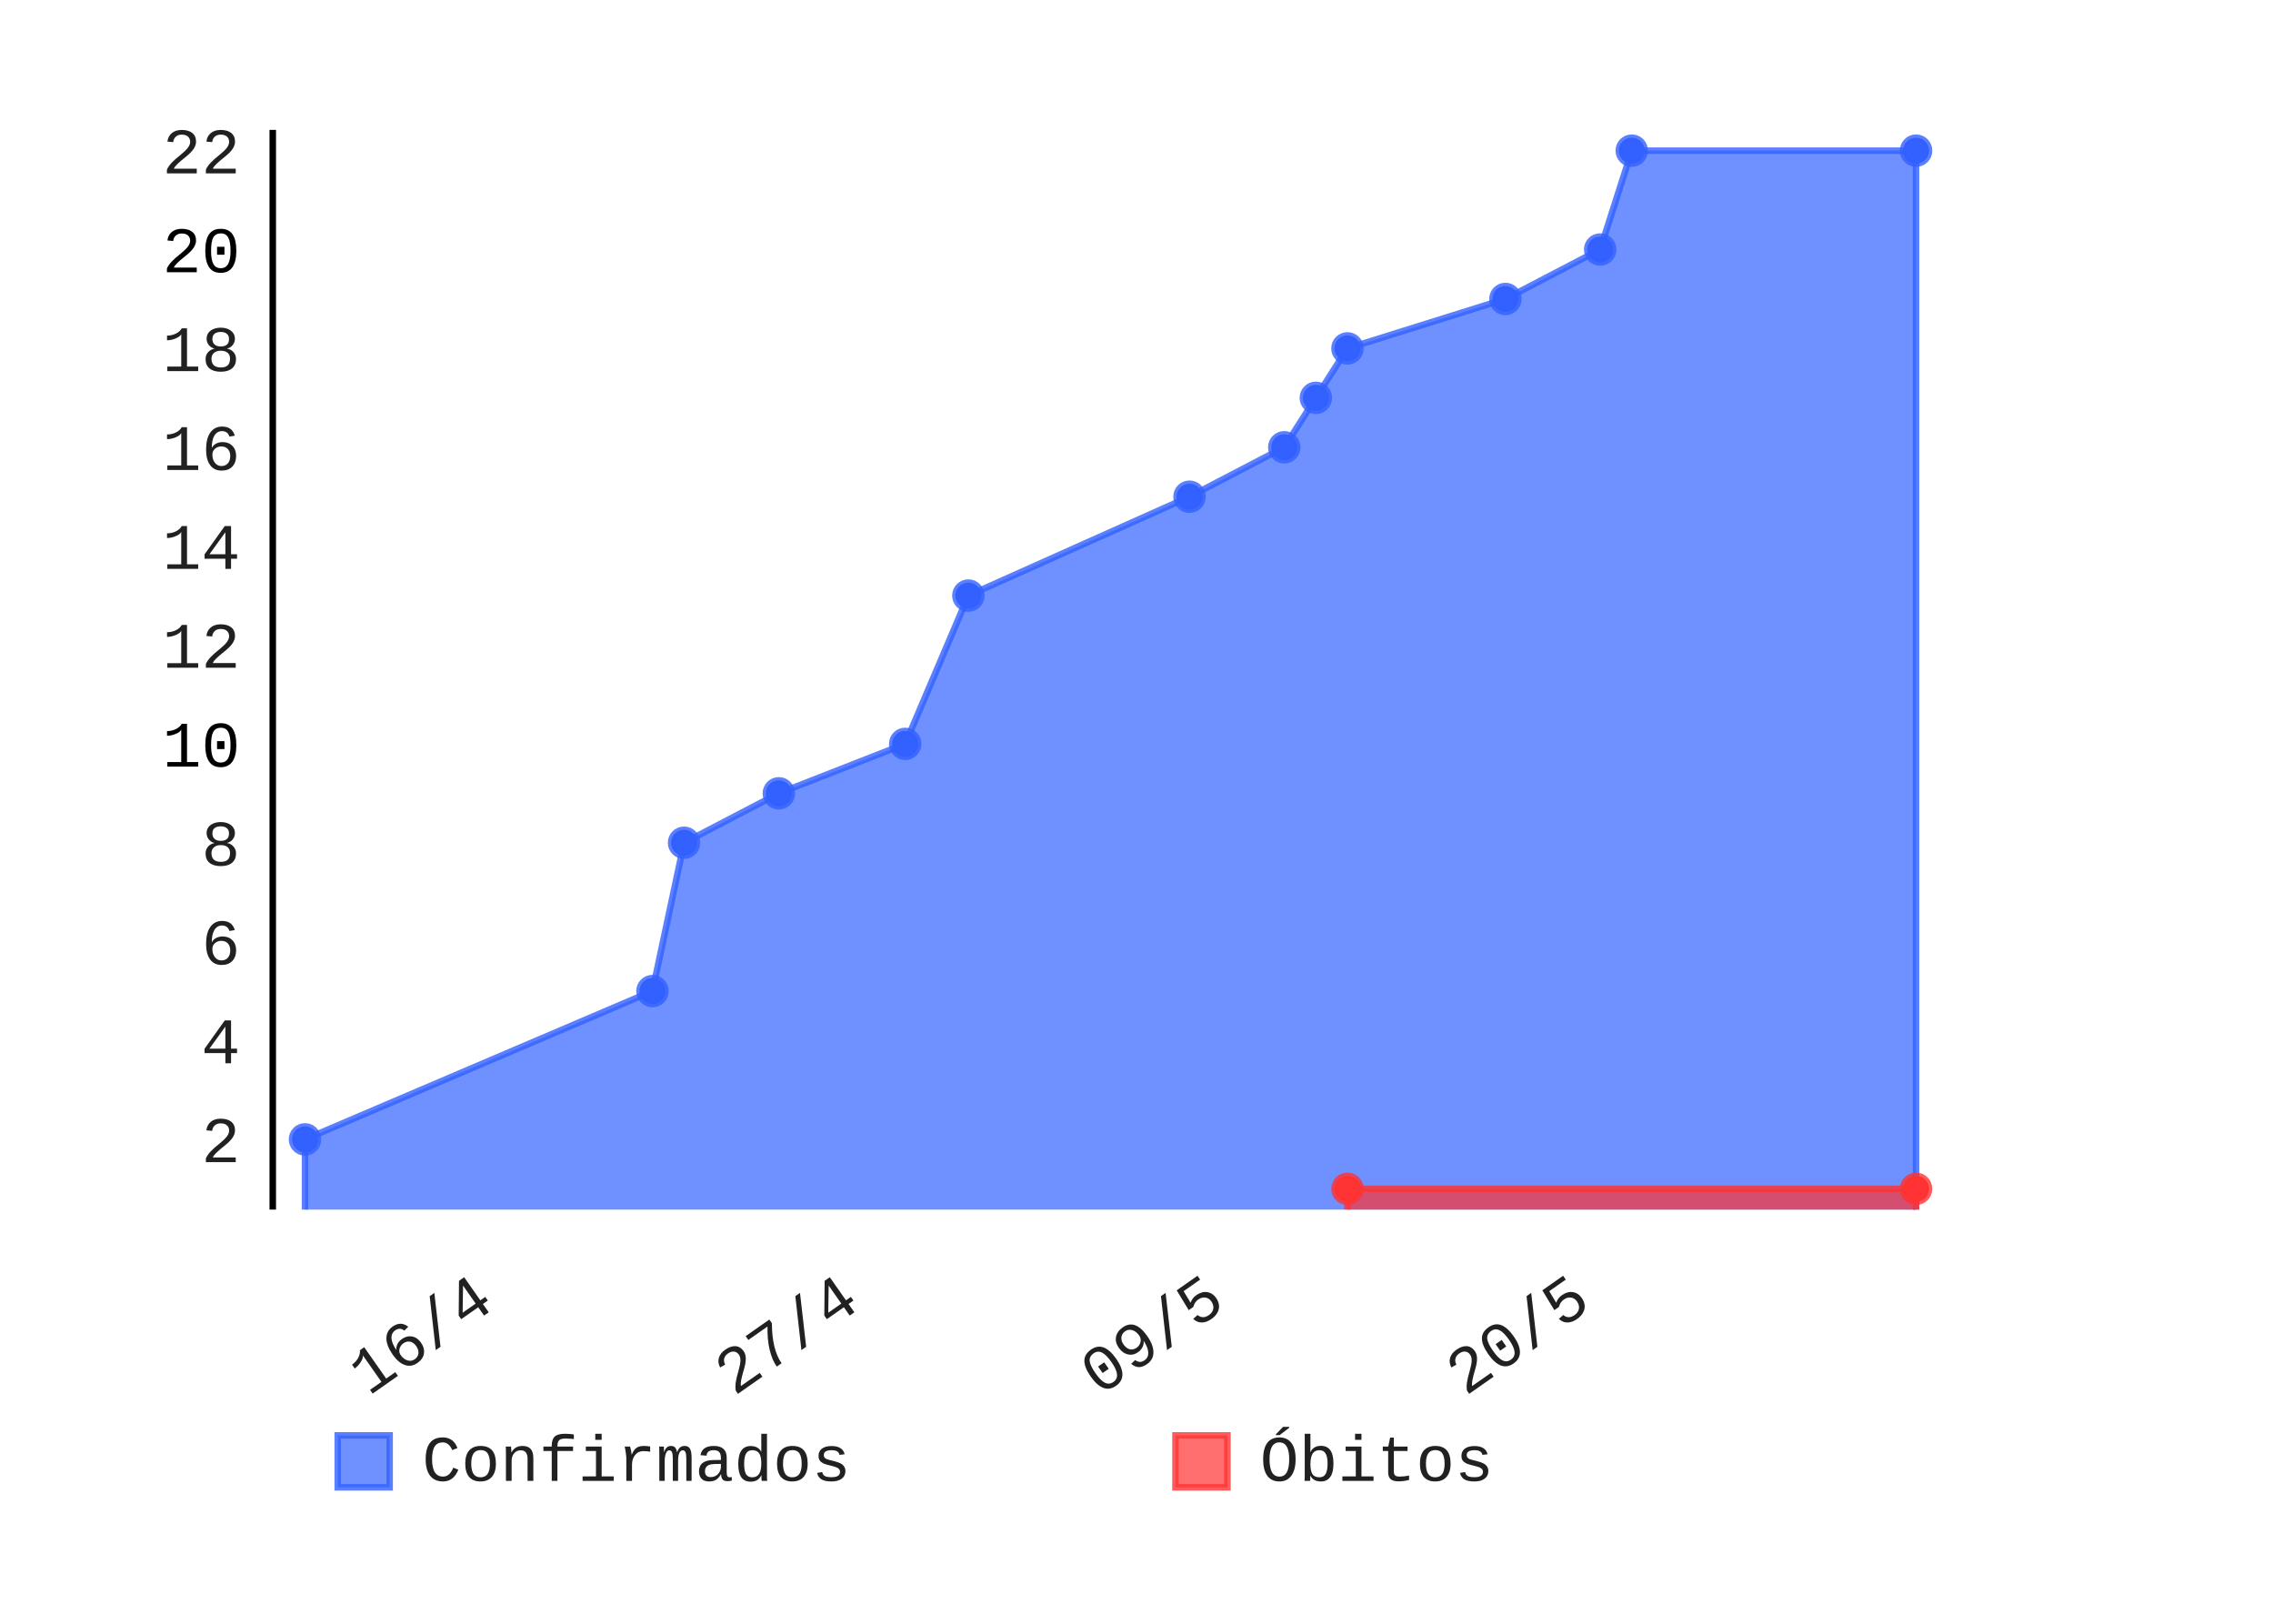
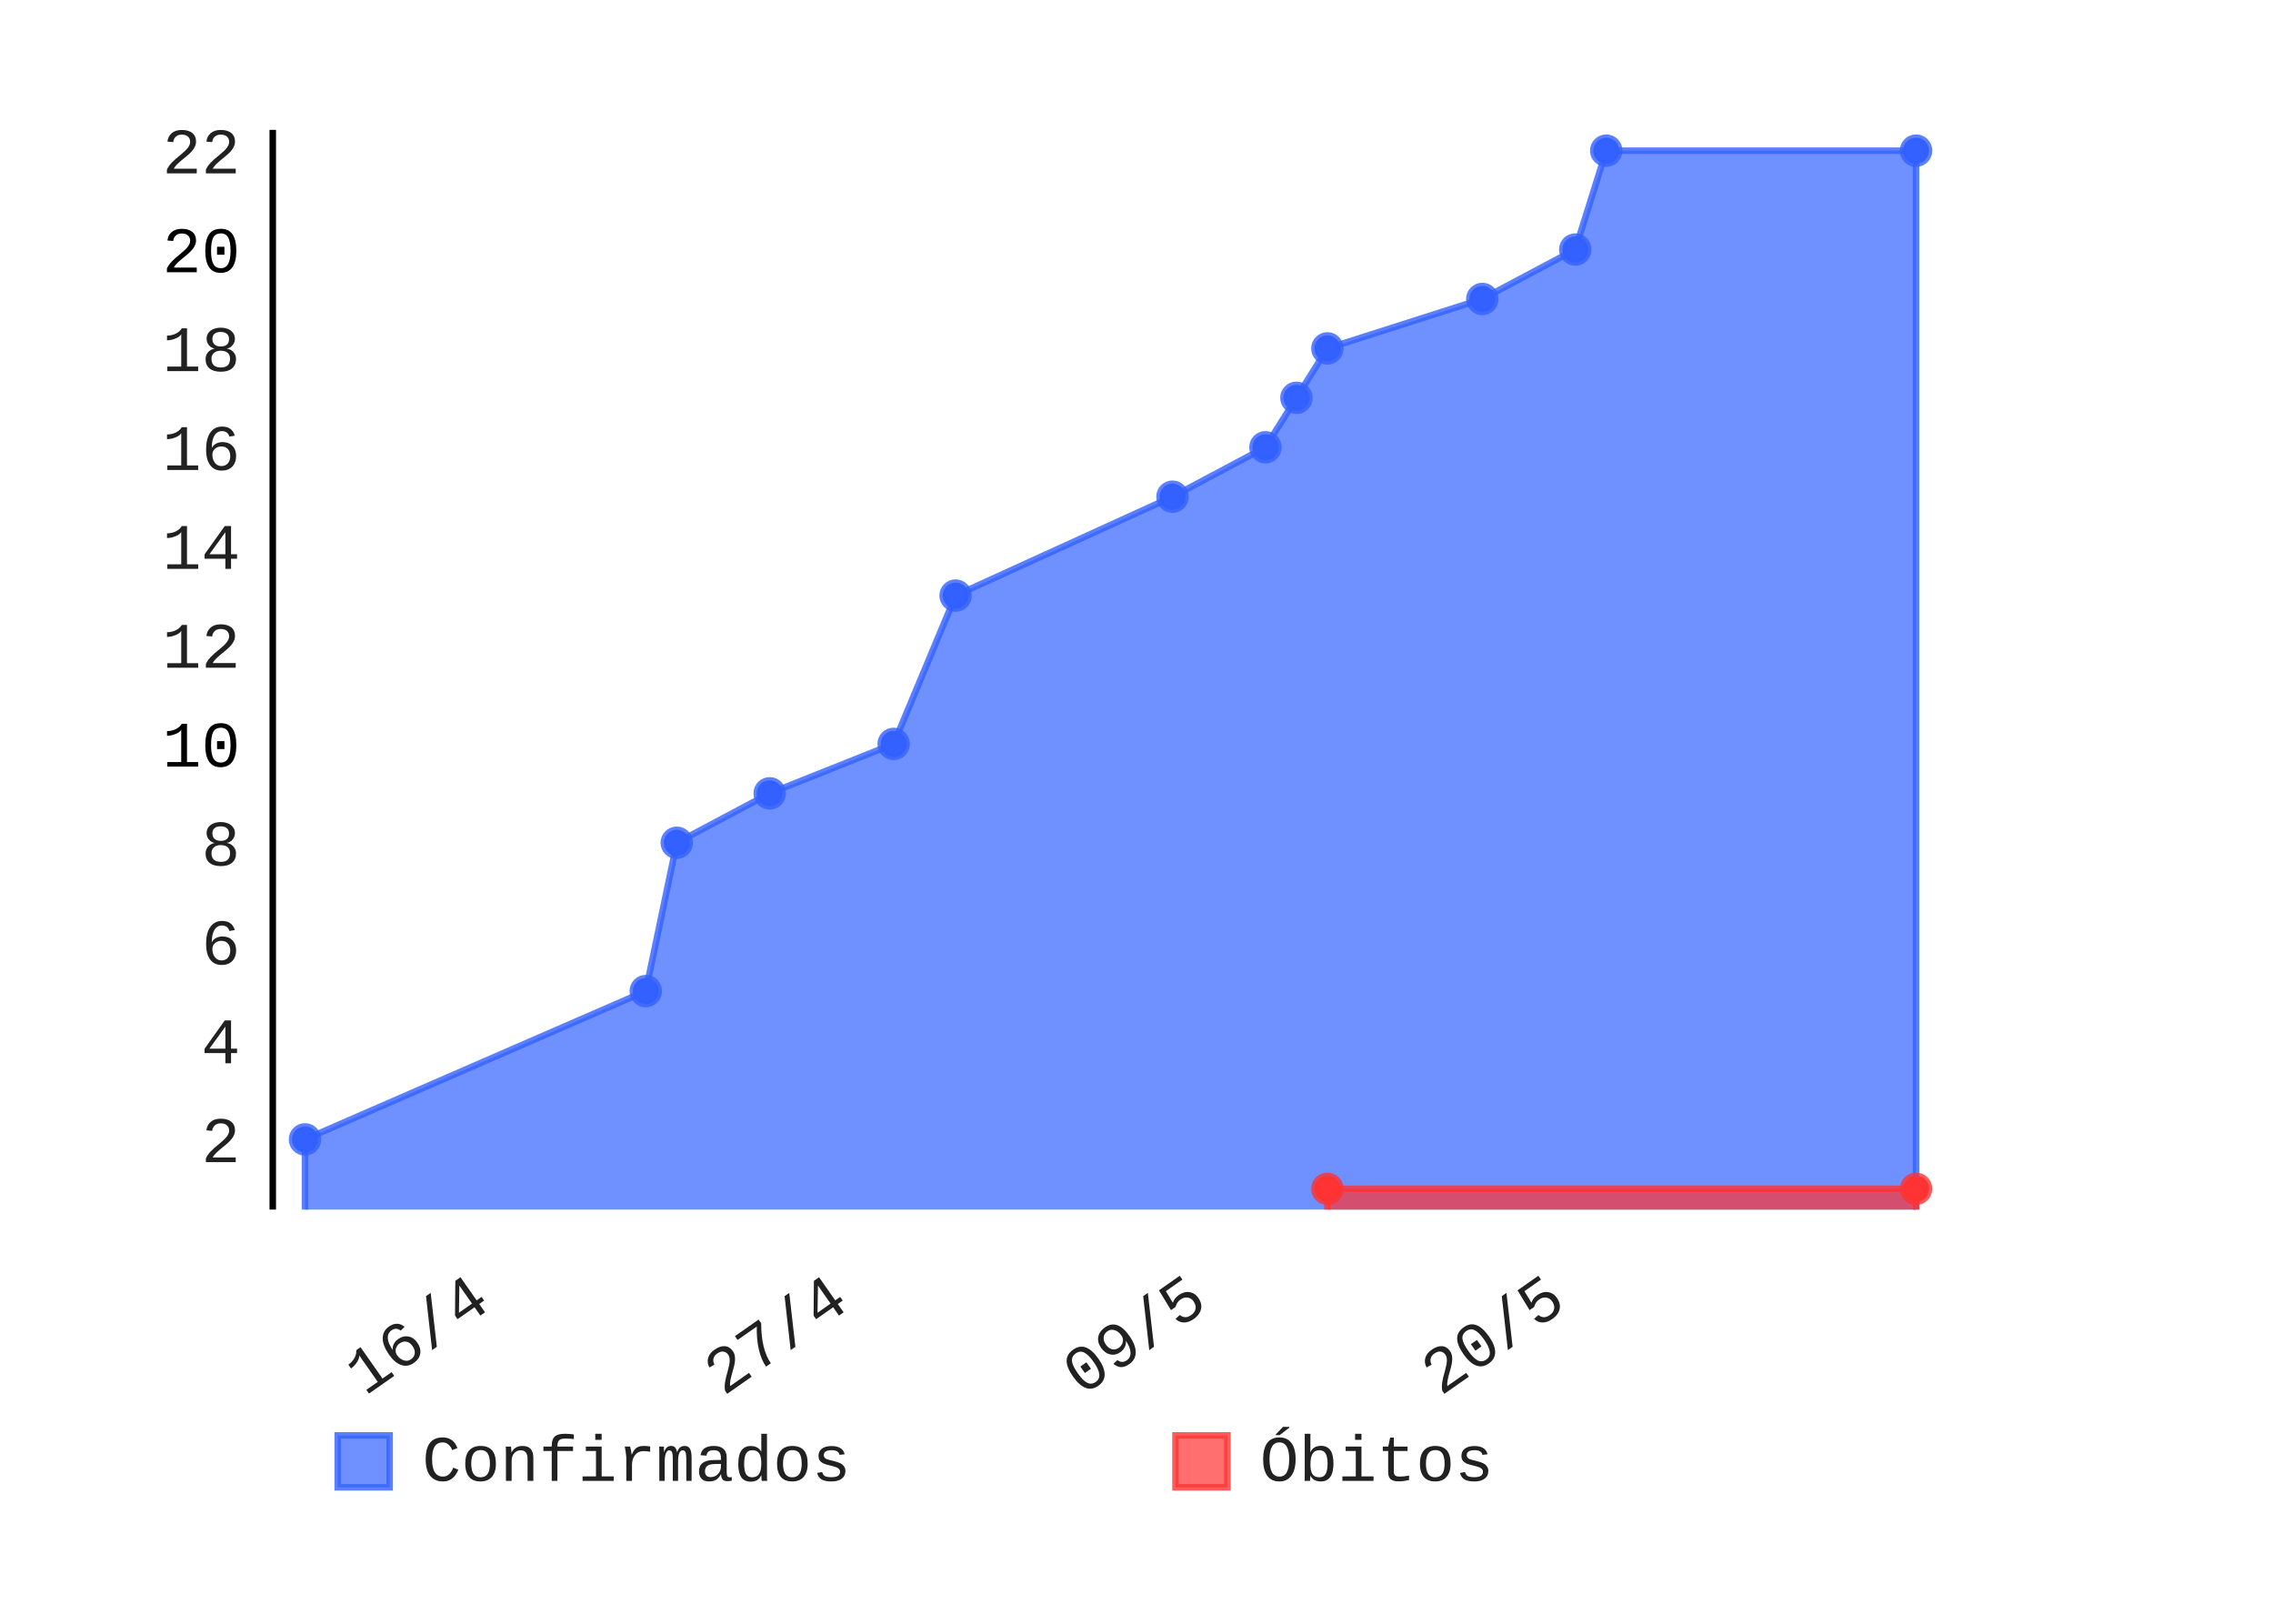
- <svg xmlns="http://www.w3.org/2000/svg" id="chart-111e7e19-3a5c-4791-acdc-3d73e46ffc7b" class="pygal-chart" viewBox="0 0 350 250" width="350" height="250">
+ <svg xmlns="http://www.w3.org/2000/svg" id="chart-17948a06-4cc5-49ef-8cd7-ec03e01a2269" class="pygal-chart" viewBox="0 0 350 250" width="350" height="250">
  <defs>
-     <style type="text/css">#chart-111e7e19-3a5c-4791-acdc-3d73e46ffc7b{-webkit-user-select:none;-webkit-font-smoothing:antialiased;font-family:Consolas,"Liberation Mono",Menlo,Courier,monospace}#chart-111e7e19-3a5c-4791-acdc-3d73e46ffc7b .title{font-family:Consolas,"Liberation Mono",Menlo,Courier,monospace;font-size:8px}#chart-111e7e19-3a5c-4791-acdc-3d73e46ffc7b .legends .legend text{font-family:Consolas,"Liberation Mono",Menlo,Courier,monospace;font-size:10px}#chart-111e7e19-3a5c-4791-acdc-3d73e46ffc7b .axis text{font-family:Consolas,"Liberation Mono",Menlo,Courier,monospace;font-size:10px}#chart-111e7e19-3a5c-4791-acdc-3d73e46ffc7b .axis text.major{font-family:Consolas,"Liberation Mono",Menlo,Courier,monospace;font-size:10px}#chart-111e7e19-3a5c-4791-acdc-3d73e46ffc7b .text-overlay text.value{font-family:Consolas,"Liberation Mono",Menlo,Courier,monospace;font-size:16px}#chart-111e7e19-3a5c-4791-acdc-3d73e46ffc7b .text-overlay text.label{font-family:Consolas,"Liberation Mono",Menlo,Courier,monospace;font-size:10px}#chart-111e7e19-3a5c-4791-acdc-3d73e46ffc7b .tooltip{font-family:Consolas,"Liberation Mono",Menlo,Courier,monospace;font-size:12px}#chart-111e7e19-3a5c-4791-acdc-3d73e46ffc7b text.no_data{font-family:Consolas,"Liberation Mono",Menlo,Courier,monospace;font-size:64px}
- #chart-111e7e19-3a5c-4791-acdc-3d73e46ffc7b{background-color:transparent}#chart-111e7e19-3a5c-4791-acdc-3d73e46ffc7b path,#chart-111e7e19-3a5c-4791-acdc-3d73e46ffc7b line,#chart-111e7e19-3a5c-4791-acdc-3d73e46ffc7b rect,#chart-111e7e19-3a5c-4791-acdc-3d73e46ffc7b circle{-webkit-transition:150ms;-moz-transition:150ms;transition:150ms}#chart-111e7e19-3a5c-4791-acdc-3d73e46ffc7b .graph &gt; .background{fill:transparent}#chart-111e7e19-3a5c-4791-acdc-3d73e46ffc7b .plot &gt; .background{fill:rgba(255,255,255,1)}#chart-111e7e19-3a5c-4791-acdc-3d73e46ffc7b .graph{fill:rgba(0,0,0,.87)}#chart-111e7e19-3a5c-4791-acdc-3d73e46ffc7b text.no_data{fill:rgba(0,0,0,1)}#chart-111e7e19-3a5c-4791-acdc-3d73e46ffc7b .title{fill:rgba(0,0,0,1)}#chart-111e7e19-3a5c-4791-acdc-3d73e46ffc7b .legends .legend text{fill:rgba(0,0,0,.87)}#chart-111e7e19-3a5c-4791-acdc-3d73e46ffc7b .legends .legend:hover text{fill:rgba(0,0,0,1)}#chart-111e7e19-3a5c-4791-acdc-3d73e46ffc7b .axis .line{stroke:rgba(0,0,0,1)}#chart-111e7e19-3a5c-4791-acdc-3d73e46ffc7b .axis .guide.line{stroke:rgba(0,0,0,.54)}#chart-111e7e19-3a5c-4791-acdc-3d73e46ffc7b .axis .major.line{stroke:rgba(0,0,0,.87)}#chart-111e7e19-3a5c-4791-acdc-3d73e46ffc7b .axis text.major{fill:rgba(0,0,0,1)}#chart-111e7e19-3a5c-4791-acdc-3d73e46ffc7b .axis.y .guides:hover .guide.line,#chart-111e7e19-3a5c-4791-acdc-3d73e46ffc7b .line-graph .axis.x .guides:hover .guide.line,#chart-111e7e19-3a5c-4791-acdc-3d73e46ffc7b .stackedline-graph .axis.x .guides:hover .guide.line,#chart-111e7e19-3a5c-4791-acdc-3d73e46ffc7b .xy-graph .axis.x .guides:hover .guide.line{stroke:rgba(0,0,0,1)}#chart-111e7e19-3a5c-4791-acdc-3d73e46ffc7b .axis .guides:hover text{fill:rgba(0,0,0,1)}#chart-111e7e19-3a5c-4791-acdc-3d73e46ffc7b .reactive{fill-opacity:.7;stroke-opacity:.8}#chart-111e7e19-3a5c-4791-acdc-3d73e46ffc7b .ci{stroke:rgba(0,0,0,.87)}#chart-111e7e19-3a5c-4791-acdc-3d73e46ffc7b .reactive.active,#chart-111e7e19-3a5c-4791-acdc-3d73e46ffc7b .active .reactive{fill-opacity:.8;stroke-opacity:.9;stroke-width:4}#chart-111e7e19-3a5c-4791-acdc-3d73e46ffc7b .ci .reactive.active{stroke-width:1.5}#chart-111e7e19-3a5c-4791-acdc-3d73e46ffc7b .series text{fill:rgba(0,0,0,1)}#chart-111e7e19-3a5c-4791-acdc-3d73e46ffc7b .tooltip rect{fill:rgba(255,255,255,1);stroke:rgba(0,0,0,1);-webkit-transition:opacity 150ms;-moz-transition:opacity 150ms;transition:opacity 150ms}#chart-111e7e19-3a5c-4791-acdc-3d73e46ffc7b .tooltip .label{fill:rgba(0,0,0,.87)}#chart-111e7e19-3a5c-4791-acdc-3d73e46ffc7b .tooltip .label{fill:rgba(0,0,0,.87)}#chart-111e7e19-3a5c-4791-acdc-3d73e46ffc7b .tooltip .legend{font-size:.8em;fill:rgba(0,0,0,.54)}#chart-111e7e19-3a5c-4791-acdc-3d73e46ffc7b .tooltip .x_label{font-size:.6em;fill:rgba(0,0,0,1)}#chart-111e7e19-3a5c-4791-acdc-3d73e46ffc7b .tooltip .xlink{font-size:.5em;text-decoration:underline}#chart-111e7e19-3a5c-4791-acdc-3d73e46ffc7b .tooltip .value{font-size:1.5em}#chart-111e7e19-3a5c-4791-acdc-3d73e46ffc7b .bound{font-size:.5em}#chart-111e7e19-3a5c-4791-acdc-3d73e46ffc7b .max-value{font-size:.75em;fill:rgba(0,0,0,.54)}#chart-111e7e19-3a5c-4791-acdc-3d73e46ffc7b .map-element{fill:rgba(255,255,255,1);stroke:rgba(0,0,0,.54) !important}#chart-111e7e19-3a5c-4791-acdc-3d73e46ffc7b .map-element .reactive{fill-opacity:inherit;stroke-opacity:inherit}#chart-111e7e19-3a5c-4791-acdc-3d73e46ffc7b .color-0,#chart-111e7e19-3a5c-4791-acdc-3d73e46ffc7b .color-0 a:visited{stroke:#3361FF;fill:#3361FF}#chart-111e7e19-3a5c-4791-acdc-3d73e46ffc7b .color-1,#chart-111e7e19-3a5c-4791-acdc-3d73e46ffc7b .color-1 a:visited{stroke:#FF3333;fill:#FF3333}#chart-111e7e19-3a5c-4791-acdc-3d73e46ffc7b .text-overlay .color-0 text{fill:black}#chart-111e7e19-3a5c-4791-acdc-3d73e46ffc7b .text-overlay .color-1 text{fill:black}
- #chart-111e7e19-3a5c-4791-acdc-3d73e46ffc7b text.no_data{text-anchor:middle}#chart-111e7e19-3a5c-4791-acdc-3d73e46ffc7b .guide.line{fill:none}#chart-111e7e19-3a5c-4791-acdc-3d73e46ffc7b .centered{text-anchor:middle}#chart-111e7e19-3a5c-4791-acdc-3d73e46ffc7b .title{text-anchor:middle}#chart-111e7e19-3a5c-4791-acdc-3d73e46ffc7b .legends .legend text{fill-opacity:1}#chart-111e7e19-3a5c-4791-acdc-3d73e46ffc7b .axis.x text{text-anchor:middle}#chart-111e7e19-3a5c-4791-acdc-3d73e46ffc7b .axis.x:not(.web) text[transform]{text-anchor:start}#chart-111e7e19-3a5c-4791-acdc-3d73e46ffc7b .axis.x:not(.web) text[transform].backwards{text-anchor:end}#chart-111e7e19-3a5c-4791-acdc-3d73e46ffc7b .axis.y text{text-anchor:end}#chart-111e7e19-3a5c-4791-acdc-3d73e46ffc7b .axis.y text[transform].backwards{text-anchor:start}#chart-111e7e19-3a5c-4791-acdc-3d73e46ffc7b .axis.y2 text{text-anchor:start}#chart-111e7e19-3a5c-4791-acdc-3d73e46ffc7b .axis.y2 text[transform].backwards{text-anchor:end}#chart-111e7e19-3a5c-4791-acdc-3d73e46ffc7b .axis .guide.line{stroke-dasharray:4,4}#chart-111e7e19-3a5c-4791-acdc-3d73e46ffc7b .axis .major.guide.line{stroke-dasharray:6,6}#chart-111e7e19-3a5c-4791-acdc-3d73e46ffc7b .horizontal .axis.y .guide.line,#chart-111e7e19-3a5c-4791-acdc-3d73e46ffc7b .horizontal .axis.y2 .guide.line,#chart-111e7e19-3a5c-4791-acdc-3d73e46ffc7b .vertical .axis.x .guide.line{opacity:0}#chart-111e7e19-3a5c-4791-acdc-3d73e46ffc7b .horizontal .axis.always_show .guide.line,#chart-111e7e19-3a5c-4791-acdc-3d73e46ffc7b .vertical .axis.always_show .guide.line{opacity:1 !important}#chart-111e7e19-3a5c-4791-acdc-3d73e46ffc7b .axis.y .guides:hover .guide.line,#chart-111e7e19-3a5c-4791-acdc-3d73e46ffc7b .axis.y2 .guides:hover .guide.line,#chart-111e7e19-3a5c-4791-acdc-3d73e46ffc7b .axis.x .guides:hover .guide.line{opacity:1}#chart-111e7e19-3a5c-4791-acdc-3d73e46ffc7b .axis .guides:hover text{opacity:1}#chart-111e7e19-3a5c-4791-acdc-3d73e46ffc7b .nofill{fill:none}#chart-111e7e19-3a5c-4791-acdc-3d73e46ffc7b .subtle-fill{fill-opacity:.2}#chart-111e7e19-3a5c-4791-acdc-3d73e46ffc7b .dot{stroke-width:1px;fill-opacity:1}#chart-111e7e19-3a5c-4791-acdc-3d73e46ffc7b .dot.active{stroke-width:5px}#chart-111e7e19-3a5c-4791-acdc-3d73e46ffc7b .dot.negative{fill:transparent}#chart-111e7e19-3a5c-4791-acdc-3d73e46ffc7b text,#chart-111e7e19-3a5c-4791-acdc-3d73e46ffc7b tspan{stroke:none !important}#chart-111e7e19-3a5c-4791-acdc-3d73e46ffc7b .series text.active{opacity:1}#chart-111e7e19-3a5c-4791-acdc-3d73e46ffc7b .tooltip rect{fill-opacity:.95;stroke-width:.5}#chart-111e7e19-3a5c-4791-acdc-3d73e46ffc7b .tooltip text{fill-opacity:1}#chart-111e7e19-3a5c-4791-acdc-3d73e46ffc7b .showable{visibility:hidden}#chart-111e7e19-3a5c-4791-acdc-3d73e46ffc7b .showable.shown{visibility:visible}#chart-111e7e19-3a5c-4791-acdc-3d73e46ffc7b .gauge-background{fill:rgba(229,229,229,1);stroke:none}#chart-111e7e19-3a5c-4791-acdc-3d73e46ffc7b .bg-lines{stroke:transparent;stroke-width:2px}</style>
+     <style type="text/css">#chart-17948a06-4cc5-49ef-8cd7-ec03e01a2269{-webkit-user-select:none;-webkit-font-smoothing:antialiased;font-family:Consolas,"Liberation Mono",Menlo,Courier,monospace}#chart-17948a06-4cc5-49ef-8cd7-ec03e01a2269 .title{font-family:Consolas,"Liberation Mono",Menlo,Courier,monospace;font-size:8px}#chart-17948a06-4cc5-49ef-8cd7-ec03e01a2269 .legends .legend text{font-family:Consolas,"Liberation Mono",Menlo,Courier,monospace;font-size:10px}#chart-17948a06-4cc5-49ef-8cd7-ec03e01a2269 .axis text{font-family:Consolas,"Liberation Mono",Menlo,Courier,monospace;font-size:10px}#chart-17948a06-4cc5-49ef-8cd7-ec03e01a2269 .axis text.major{font-family:Consolas,"Liberation Mono",Menlo,Courier,monospace;font-size:10px}#chart-17948a06-4cc5-49ef-8cd7-ec03e01a2269 .text-overlay text.value{font-family:Consolas,"Liberation Mono",Menlo,Courier,monospace;font-size:16px}#chart-17948a06-4cc5-49ef-8cd7-ec03e01a2269 .text-overlay text.label{font-family:Consolas,"Liberation Mono",Menlo,Courier,monospace;font-size:10px}#chart-17948a06-4cc5-49ef-8cd7-ec03e01a2269 .tooltip{font-family:Consolas,"Liberation Mono",Menlo,Courier,monospace;font-size:12px}#chart-17948a06-4cc5-49ef-8cd7-ec03e01a2269 text.no_data{font-family:Consolas,"Liberation Mono",Menlo,Courier,monospace;font-size:64px}
+ #chart-17948a06-4cc5-49ef-8cd7-ec03e01a2269{background-color:transparent}#chart-17948a06-4cc5-49ef-8cd7-ec03e01a2269 path,#chart-17948a06-4cc5-49ef-8cd7-ec03e01a2269 line,#chart-17948a06-4cc5-49ef-8cd7-ec03e01a2269 rect,#chart-17948a06-4cc5-49ef-8cd7-ec03e01a2269 circle{-webkit-transition:150ms;-moz-transition:150ms;transition:150ms}#chart-17948a06-4cc5-49ef-8cd7-ec03e01a2269 .graph &gt; .background{fill:transparent}#chart-17948a06-4cc5-49ef-8cd7-ec03e01a2269 .plot &gt; .background{fill:rgba(255,255,255,1)}#chart-17948a06-4cc5-49ef-8cd7-ec03e01a2269 .graph{fill:rgba(0,0,0,.87)}#chart-17948a06-4cc5-49ef-8cd7-ec03e01a2269 text.no_data{fill:rgba(0,0,0,1)}#chart-17948a06-4cc5-49ef-8cd7-ec03e01a2269 .title{fill:rgba(0,0,0,1)}#chart-17948a06-4cc5-49ef-8cd7-ec03e01a2269 .legends .legend text{fill:rgba(0,0,0,.87)}#chart-17948a06-4cc5-49ef-8cd7-ec03e01a2269 .legends .legend:hover text{fill:rgba(0,0,0,1)}#chart-17948a06-4cc5-49ef-8cd7-ec03e01a2269 .axis .line{stroke:rgba(0,0,0,1)}#chart-17948a06-4cc5-49ef-8cd7-ec03e01a2269 .axis .guide.line{stroke:rgba(0,0,0,.54)}#chart-17948a06-4cc5-49ef-8cd7-ec03e01a2269 .axis .major.line{stroke:rgba(0,0,0,.87)}#chart-17948a06-4cc5-49ef-8cd7-ec03e01a2269 .axis text.major{fill:rgba(0,0,0,1)}#chart-17948a06-4cc5-49ef-8cd7-ec03e01a2269 .axis.y .guides:hover .guide.line,#chart-17948a06-4cc5-49ef-8cd7-ec03e01a2269 .line-graph .axis.x .guides:hover .guide.line,#chart-17948a06-4cc5-49ef-8cd7-ec03e01a2269 .stackedline-graph .axis.x .guides:hover .guide.line,#chart-17948a06-4cc5-49ef-8cd7-ec03e01a2269 .xy-graph .axis.x .guides:hover .guide.line{stroke:rgba(0,0,0,1)}#chart-17948a06-4cc5-49ef-8cd7-ec03e01a2269 .axis .guides:hover text{fill:rgba(0,0,0,1)}#chart-17948a06-4cc5-49ef-8cd7-ec03e01a2269 .reactive{fill-opacity:.7;stroke-opacity:.8}#chart-17948a06-4cc5-49ef-8cd7-ec03e01a2269 .ci{stroke:rgba(0,0,0,.87)}#chart-17948a06-4cc5-49ef-8cd7-ec03e01a2269 .reactive.active,#chart-17948a06-4cc5-49ef-8cd7-ec03e01a2269 .active .reactive{fill-opacity:.8;stroke-opacity:.9;stroke-width:4}#chart-17948a06-4cc5-49ef-8cd7-ec03e01a2269 .ci .reactive.active{stroke-width:1.5}#chart-17948a06-4cc5-49ef-8cd7-ec03e01a2269 .series text{fill:rgba(0,0,0,1)}#chart-17948a06-4cc5-49ef-8cd7-ec03e01a2269 .tooltip rect{fill:rgba(255,255,255,1);stroke:rgba(0,0,0,1);-webkit-transition:opacity 150ms;-moz-transition:opacity 150ms;transition:opacity 150ms}#chart-17948a06-4cc5-49ef-8cd7-ec03e01a2269 .tooltip .label{fill:rgba(0,0,0,.87)}#chart-17948a06-4cc5-49ef-8cd7-ec03e01a2269 .tooltip .label{fill:rgba(0,0,0,.87)}#chart-17948a06-4cc5-49ef-8cd7-ec03e01a2269 .tooltip .legend{font-size:.8em;fill:rgba(0,0,0,.54)}#chart-17948a06-4cc5-49ef-8cd7-ec03e01a2269 .tooltip .x_label{font-size:.6em;fill:rgba(0,0,0,1)}#chart-17948a06-4cc5-49ef-8cd7-ec03e01a2269 .tooltip .xlink{font-size:.5em;text-decoration:underline}#chart-17948a06-4cc5-49ef-8cd7-ec03e01a2269 .tooltip .value{font-size:1.5em}#chart-17948a06-4cc5-49ef-8cd7-ec03e01a2269 .bound{font-size:.5em}#chart-17948a06-4cc5-49ef-8cd7-ec03e01a2269 .max-value{font-size:.75em;fill:rgba(0,0,0,.54)}#chart-17948a06-4cc5-49ef-8cd7-ec03e01a2269 .map-element{fill:rgba(255,255,255,1);stroke:rgba(0,0,0,.54) !important}#chart-17948a06-4cc5-49ef-8cd7-ec03e01a2269 .map-element .reactive{fill-opacity:inherit;stroke-opacity:inherit}#chart-17948a06-4cc5-49ef-8cd7-ec03e01a2269 .color-0,#chart-17948a06-4cc5-49ef-8cd7-ec03e01a2269 .color-0 a:visited{stroke:#3361FF;fill:#3361FF}#chart-17948a06-4cc5-49ef-8cd7-ec03e01a2269 .color-1,#chart-17948a06-4cc5-49ef-8cd7-ec03e01a2269 .color-1 a:visited{stroke:#FF3333;fill:#FF3333}#chart-17948a06-4cc5-49ef-8cd7-ec03e01a2269 .text-overlay .color-0 text{fill:black}#chart-17948a06-4cc5-49ef-8cd7-ec03e01a2269 .text-overlay .color-1 text{fill:black}
+ #chart-17948a06-4cc5-49ef-8cd7-ec03e01a2269 text.no_data{text-anchor:middle}#chart-17948a06-4cc5-49ef-8cd7-ec03e01a2269 .guide.line{fill:none}#chart-17948a06-4cc5-49ef-8cd7-ec03e01a2269 .centered{text-anchor:middle}#chart-17948a06-4cc5-49ef-8cd7-ec03e01a2269 .title{text-anchor:middle}#chart-17948a06-4cc5-49ef-8cd7-ec03e01a2269 .legends .legend text{fill-opacity:1}#chart-17948a06-4cc5-49ef-8cd7-ec03e01a2269 .axis.x text{text-anchor:middle}#chart-17948a06-4cc5-49ef-8cd7-ec03e01a2269 .axis.x:not(.web) text[transform]{text-anchor:start}#chart-17948a06-4cc5-49ef-8cd7-ec03e01a2269 .axis.x:not(.web) text[transform].backwards{text-anchor:end}#chart-17948a06-4cc5-49ef-8cd7-ec03e01a2269 .axis.y text{text-anchor:end}#chart-17948a06-4cc5-49ef-8cd7-ec03e01a2269 .axis.y text[transform].backwards{text-anchor:start}#chart-17948a06-4cc5-49ef-8cd7-ec03e01a2269 .axis.y2 text{text-anchor:start}#chart-17948a06-4cc5-49ef-8cd7-ec03e01a2269 .axis.y2 text[transform].backwards{text-anchor:end}#chart-17948a06-4cc5-49ef-8cd7-ec03e01a2269 .axis .guide.line{stroke-dasharray:4,4}#chart-17948a06-4cc5-49ef-8cd7-ec03e01a2269 .axis .major.guide.line{stroke-dasharray:6,6}#chart-17948a06-4cc5-49ef-8cd7-ec03e01a2269 .horizontal .axis.y .guide.line,#chart-17948a06-4cc5-49ef-8cd7-ec03e01a2269 .horizontal .axis.y2 .guide.line,#chart-17948a06-4cc5-49ef-8cd7-ec03e01a2269 .vertical .axis.x .guide.line{opacity:0}#chart-17948a06-4cc5-49ef-8cd7-ec03e01a2269 .horizontal .axis.always_show .guide.line,#chart-17948a06-4cc5-49ef-8cd7-ec03e01a2269 .vertical .axis.always_show .guide.line{opacity:1 !important}#chart-17948a06-4cc5-49ef-8cd7-ec03e01a2269 .axis.y .guides:hover .guide.line,#chart-17948a06-4cc5-49ef-8cd7-ec03e01a2269 .axis.y2 .guides:hover .guide.line,#chart-17948a06-4cc5-49ef-8cd7-ec03e01a2269 .axis.x .guides:hover .guide.line{opacity:1}#chart-17948a06-4cc5-49ef-8cd7-ec03e01a2269 .axis .guides:hover text{opacity:1}#chart-17948a06-4cc5-49ef-8cd7-ec03e01a2269 .nofill{fill:none}#chart-17948a06-4cc5-49ef-8cd7-ec03e01a2269 .subtle-fill{fill-opacity:.2}#chart-17948a06-4cc5-49ef-8cd7-ec03e01a2269 .dot{stroke-width:1px;fill-opacity:1}#chart-17948a06-4cc5-49ef-8cd7-ec03e01a2269 .dot.active{stroke-width:5px}#chart-17948a06-4cc5-49ef-8cd7-ec03e01a2269 .dot.negative{fill:transparent}#chart-17948a06-4cc5-49ef-8cd7-ec03e01a2269 text,#chart-17948a06-4cc5-49ef-8cd7-ec03e01a2269 tspan{stroke:none !important}#chart-17948a06-4cc5-49ef-8cd7-ec03e01a2269 .series text.active{opacity:1}#chart-17948a06-4cc5-49ef-8cd7-ec03e01a2269 .tooltip rect{fill-opacity:.95;stroke-width:.5}#chart-17948a06-4cc5-49ef-8cd7-ec03e01a2269 .tooltip text{fill-opacity:1}#chart-17948a06-4cc5-49ef-8cd7-ec03e01a2269 .showable{visibility:hidden}#chart-17948a06-4cc5-49ef-8cd7-ec03e01a2269 .showable.shown{visibility:visible}#chart-17948a06-4cc5-49ef-8cd7-ec03e01a2269 .gauge-background{fill:rgba(229,229,229,1);stroke:none}#chart-17948a06-4cc5-49ef-8cd7-ec03e01a2269 .bg-lines{stroke:transparent;stroke-width:2px}</style>
  </defs>
  <g class="graph datetimeline-graph vertical">
    <rect x="0" y="0" width="350" height="250" class="background" />
    <g transform="translate(42, 20)" class="plot">
      <rect x="0" y="0" width="258.0" height="166.234" class="background" />
      <g class="axis y">
        <g class="guides">
          <text x="-5" y="158.926" class="">2</text>
        </g>
        <g class="guides">
          <text x="-5" y="143.703" class="">4</text>
        </g>
        <g class="guides">
          <text x="-5" y="128.48" class="">6</text>
        </g>
        <g class="guides">
          <text x="-5" y="113.257" class="">8</text>
        </g>
        <g class="guides">
          <text x="-5" y="98.034" class="major">10</text>
        </g>
        <g class="guides">
          <text x="-5" y="82.811" class="">12</text>
        </g>
        <g class="guides">
          <text x="-5" y="67.588" class="">14</text>
        </g>
        <g class="guides">
          <text x="-5" y="52.366" class="">16</text>
        </g>
        <g class="guides">
          <text x="-5" y="37.143" class="">18</text>
        </g>
        <g class="guides">
          <text x="-5" y="21.92" class="major">20</text>
        </g>
        <g class="guides">
          <text x="-5" y="6.697" class="">22</text>
        </g>
      </g>
      <g class="axis x">
        <path d="M0 0 v166.234" class="line" />
        <g class="guides">
-           <path d="M34.417 0 v166.234" class="guide line" />
-           <text x="34.417" y="181.234" class="backwards" transform="rotate(325 34.4173 181.2342)">16/4</text>
+           <path d="M33.851 0 v166.234" class="guide line" />
+           <text x="33.851" y="181.234" class="backwards" transform="rotate(325 33.85084 181.2342)">16/4</text>
        </g>
        <g class="guides">
-           <path d="M90.717 0 v166.234" class="guide line" />
-           <text x="90.717" y="181.234" class="backwards" transform="rotate(325 90.71652 181.2342)">27/4</text>
+           <path d="M89.067 0 v166.234" class="guide line" />
+           <text x="89.067" y="181.234" class="backwards" transform="rotate(325 89.06739 181.2342)">27/4</text>
        </g>
        <g class="guides">
-           <path d="M147.016 0 v166.234" class="guide line" />
-           <text x="147.016" y="181.234" class="backwards" transform="rotate(325 147.0158 181.2342)">09/5</text>
+           <path d="M144.284 0 v166.234" class="guide line" />
+           <text x="144.284" y="181.234" class="backwards" transform="rotate(325 144.2839 181.2342)">09/5</text>
        </g>
        <g class="guides">
-           <path d="M203.315 0 v166.234" class="guide line" />
-           <text x="203.315" y="181.234" class="backwards" transform="rotate(325 203.315 181.2342)">20/5</text>
+           <path d="M199.5 0 v166.234" class="guide line" />
+           <text x="199.5" y="181.234" class="backwards" transform="rotate(325 199.5005 181.2342)">20/5</text>
        </g>
      </g>
      <g class="series serie-0 color-0">
-         <path d="M4.962 166.234 L4.962 155.426 58.468 132.592 63.333 109.757 77.925 102.146 97.382 94.534 107.111 71.7 141.161 56.477 155.753 48.866 160.618 41.254 165.482 33.643 189.803 26.031 204.396 18.42 209.26 3.197 253.038 3.197 253.038 166.234" class="line reactive" />
+         <path d="M4.962 166.234 L4.962 155.426 57.439 132.592 62.21 109.757 76.522 102.146 95.605 94.534 105.146 71.7 138.541 56.477 152.854 48.866 157.624 41.254 162.395 33.643 186.249 26.031 200.561 18.42 205.331 3.197 253.038 3.197 253.038 166.234" class="line reactive" />
      </g>
      <g class="series serie-1 color-1">
-         <path d="M165.482 166.234 L165.482 163.037 253.038 163.037 253.038 166.234" class="line reactive" />
+         <path d="M162.395 166.234 L162.395 163.037 253.038 163.037 253.038 166.234" class="line reactive" />
      </g>
    </g>
    <g class="titles" />
    <g transform="translate(42, 20)" class="plot overlay">
      <g class="series serie-0 color-0">
        <g class="dots">
          <circle cx="4.962" cy="155.426" r="2" class="dot reactive tooltip-trigger" />
        </g>
        <g class="dots">
-           <circle cx="58.468" cy="132.592" r="2" class="dot reactive tooltip-trigger" />
+           <circle cx="57.439" cy="132.592" r="2" class="dot reactive tooltip-trigger" />
        </g>
        <g class="dots">
-           <circle cx="63.333" cy="109.757" r="2" class="dot reactive tooltip-trigger" />
+           <circle cx="62.21" cy="109.757" r="2" class="dot reactive tooltip-trigger" />
        </g>
        <g class="dots">
-           <circle cx="77.925" cy="102.146" r="2" class="dot reactive tooltip-trigger" />
+           <circle cx="76.522" cy="102.146" r="2" class="dot reactive tooltip-trigger" />
        </g>
        <g class="dots">
-           <circle cx="97.382" cy="94.534" r="2" class="dot reactive tooltip-trigger" />
+           <circle cx="95.605" cy="94.534" r="2" class="dot reactive tooltip-trigger" />
        </g>
        <g class="dots">
-           <circle cx="107.111" cy="71.7" r="2" class="dot reactive tooltip-trigger" />
+           <circle cx="105.146" cy="71.7" r="2" class="dot reactive tooltip-trigger" />
        </g>
        <g class="dots">
-           <circle cx="141.161" cy="56.477" r="2" class="dot reactive tooltip-trigger" />
+           <circle cx="138.541" cy="56.477" r="2" class="dot reactive tooltip-trigger" />
        </g>
        <g class="dots">
-           <circle cx="155.753" cy="48.866" r="2" class="dot reactive tooltip-trigger" />
+           <circle cx="152.854" cy="48.866" r="2" class="dot reactive tooltip-trigger" />
        </g>
        <g class="dots">
-           <circle cx="160.618" cy="41.254" r="2" class="dot reactive tooltip-trigger" />
+           <circle cx="157.624" cy="41.254" r="2" class="dot reactive tooltip-trigger" />
        </g>
        <g class="dots">
-           <circle cx="165.482" cy="33.643" r="2" class="dot reactive tooltip-trigger" />
+           <circle cx="162.395" cy="33.643" r="2" class="dot reactive tooltip-trigger" />
        </g>
        <g class="dots">
-           <circle cx="189.803" cy="26.031" r="2" class="dot reactive tooltip-trigger" />
+           <circle cx="186.249" cy="26.031" r="2" class="dot reactive tooltip-trigger" />
        </g>
        <g class="dots">
-           <circle cx="204.396" cy="18.42" r="2" class="dot reactive tooltip-trigger" />
+           <circle cx="200.561" cy="18.42" r="2" class="dot reactive tooltip-trigger" />
        </g>
        <g class="dots">
-           <circle cx="209.26" cy="3.197" r="2" class="dot reactive tooltip-trigger" />
+           <circle cx="205.331" cy="3.197" r="2" class="dot reactive tooltip-trigger" />
        </g>
        <g class="dots">
          <circle cx="253.038" cy="3.197" r="2" class="dot reactive tooltip-trigger" />
        </g>
      </g>
      <g class="series serie-1 color-1">
        <g class="dots">
-           <circle cx="165.482" cy="163.037" r="2" class="dot reactive tooltip-trigger" />
+           <circle cx="162.395" cy="163.037" r="2" class="dot reactive tooltip-trigger" />
        </g>
        <g class="dots">
          <circle cx="253.038" cy="163.037" r="2" class="dot reactive tooltip-trigger" />
        </g>
      </g>
    </g>
    <g transform="translate(42, 20)" class="plot text-overlay">
      <g class="series serie-0 color-0" />
      <g class="series serie-1 color-1" />
    </g>
    <g transform="translate(42, 20)" class="plot tooltip-overlay">
      <g transform="translate(0 0)" style="opacity: 0" class="tooltip">
        <rect rx="10" ry="10" width="0" height="0" class="tooltip-box" />
        <g class="text" />
      </g>
    </g>
    <g transform="translate(52, 220)" class="legends">
      <g id="activate-serie-0" class="legend reactive activate-serie">
        <rect x="0.0" y="1.0" width="8" height="8" class="color-0 reactive" />
        <text x="13.0" y="8.0">Confirmados</text>
      </g>
      <g id="activate-serie-1" class="legend reactive activate-serie">
        <rect x="129.0" y="1.0" width="8" height="8" class="color-1 reactive" />
        <text x="142.0" y="8.0">Óbitos</text>
      </g>
    </g>
  </g>
</svg>
